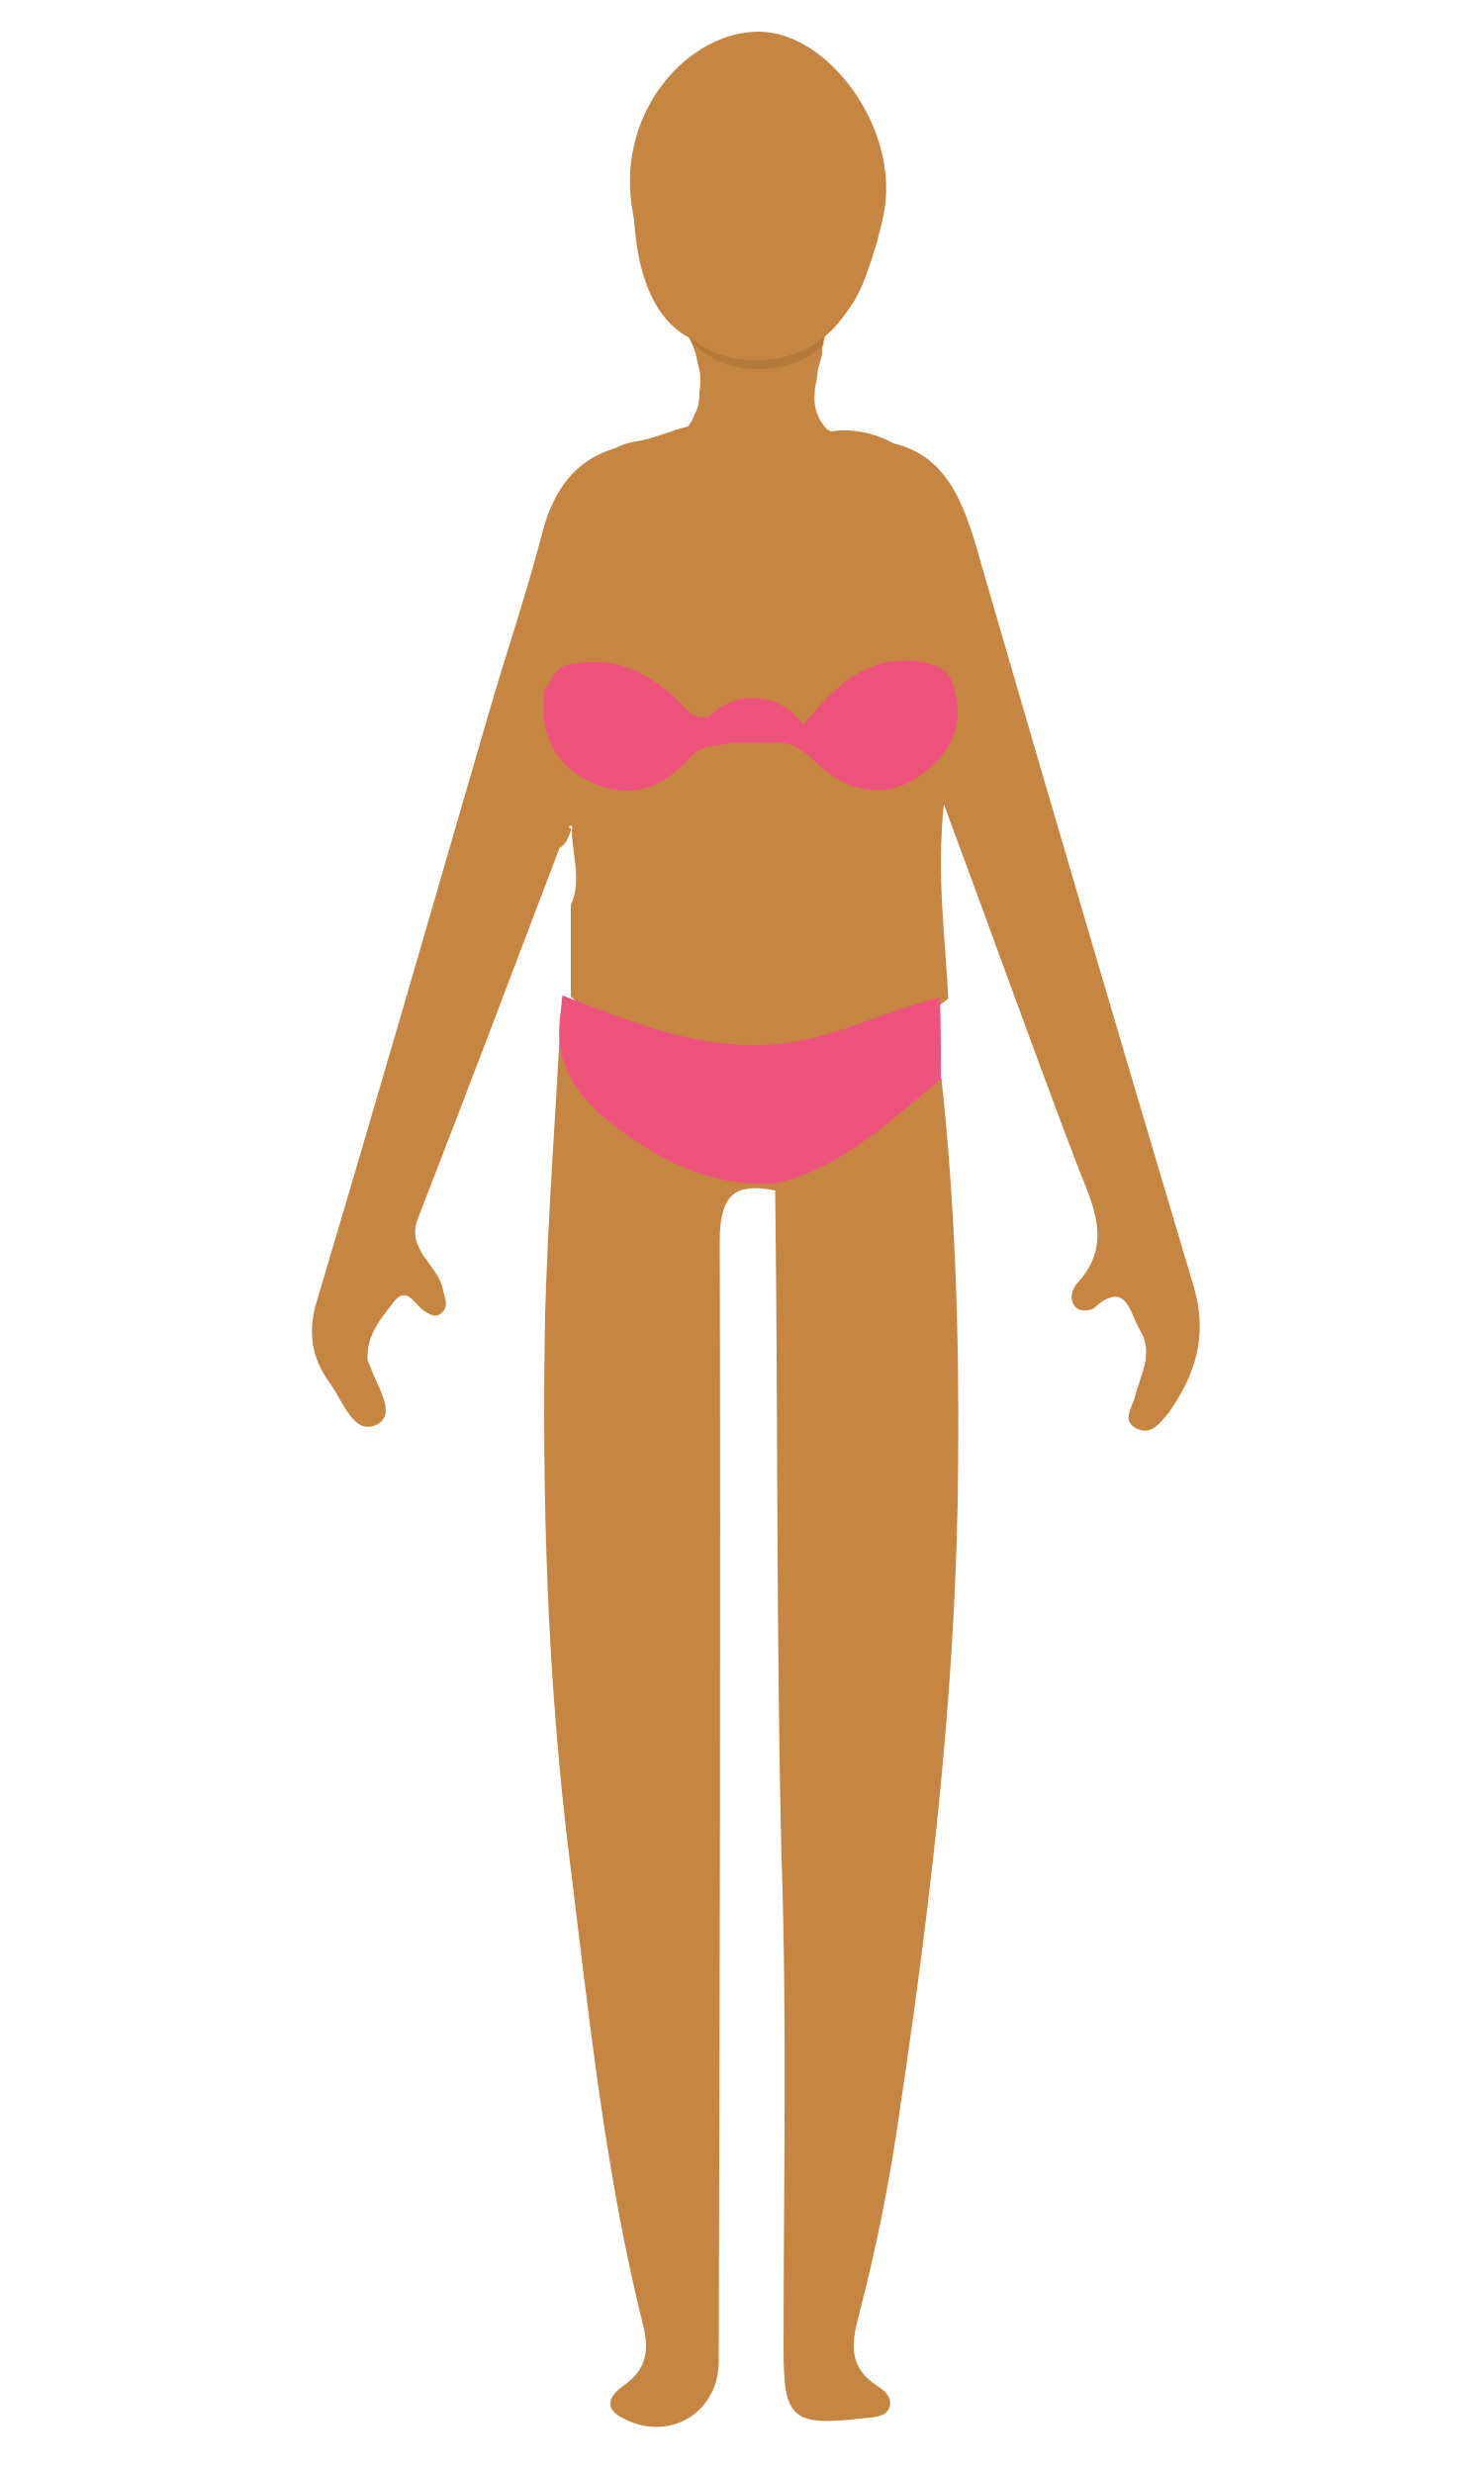
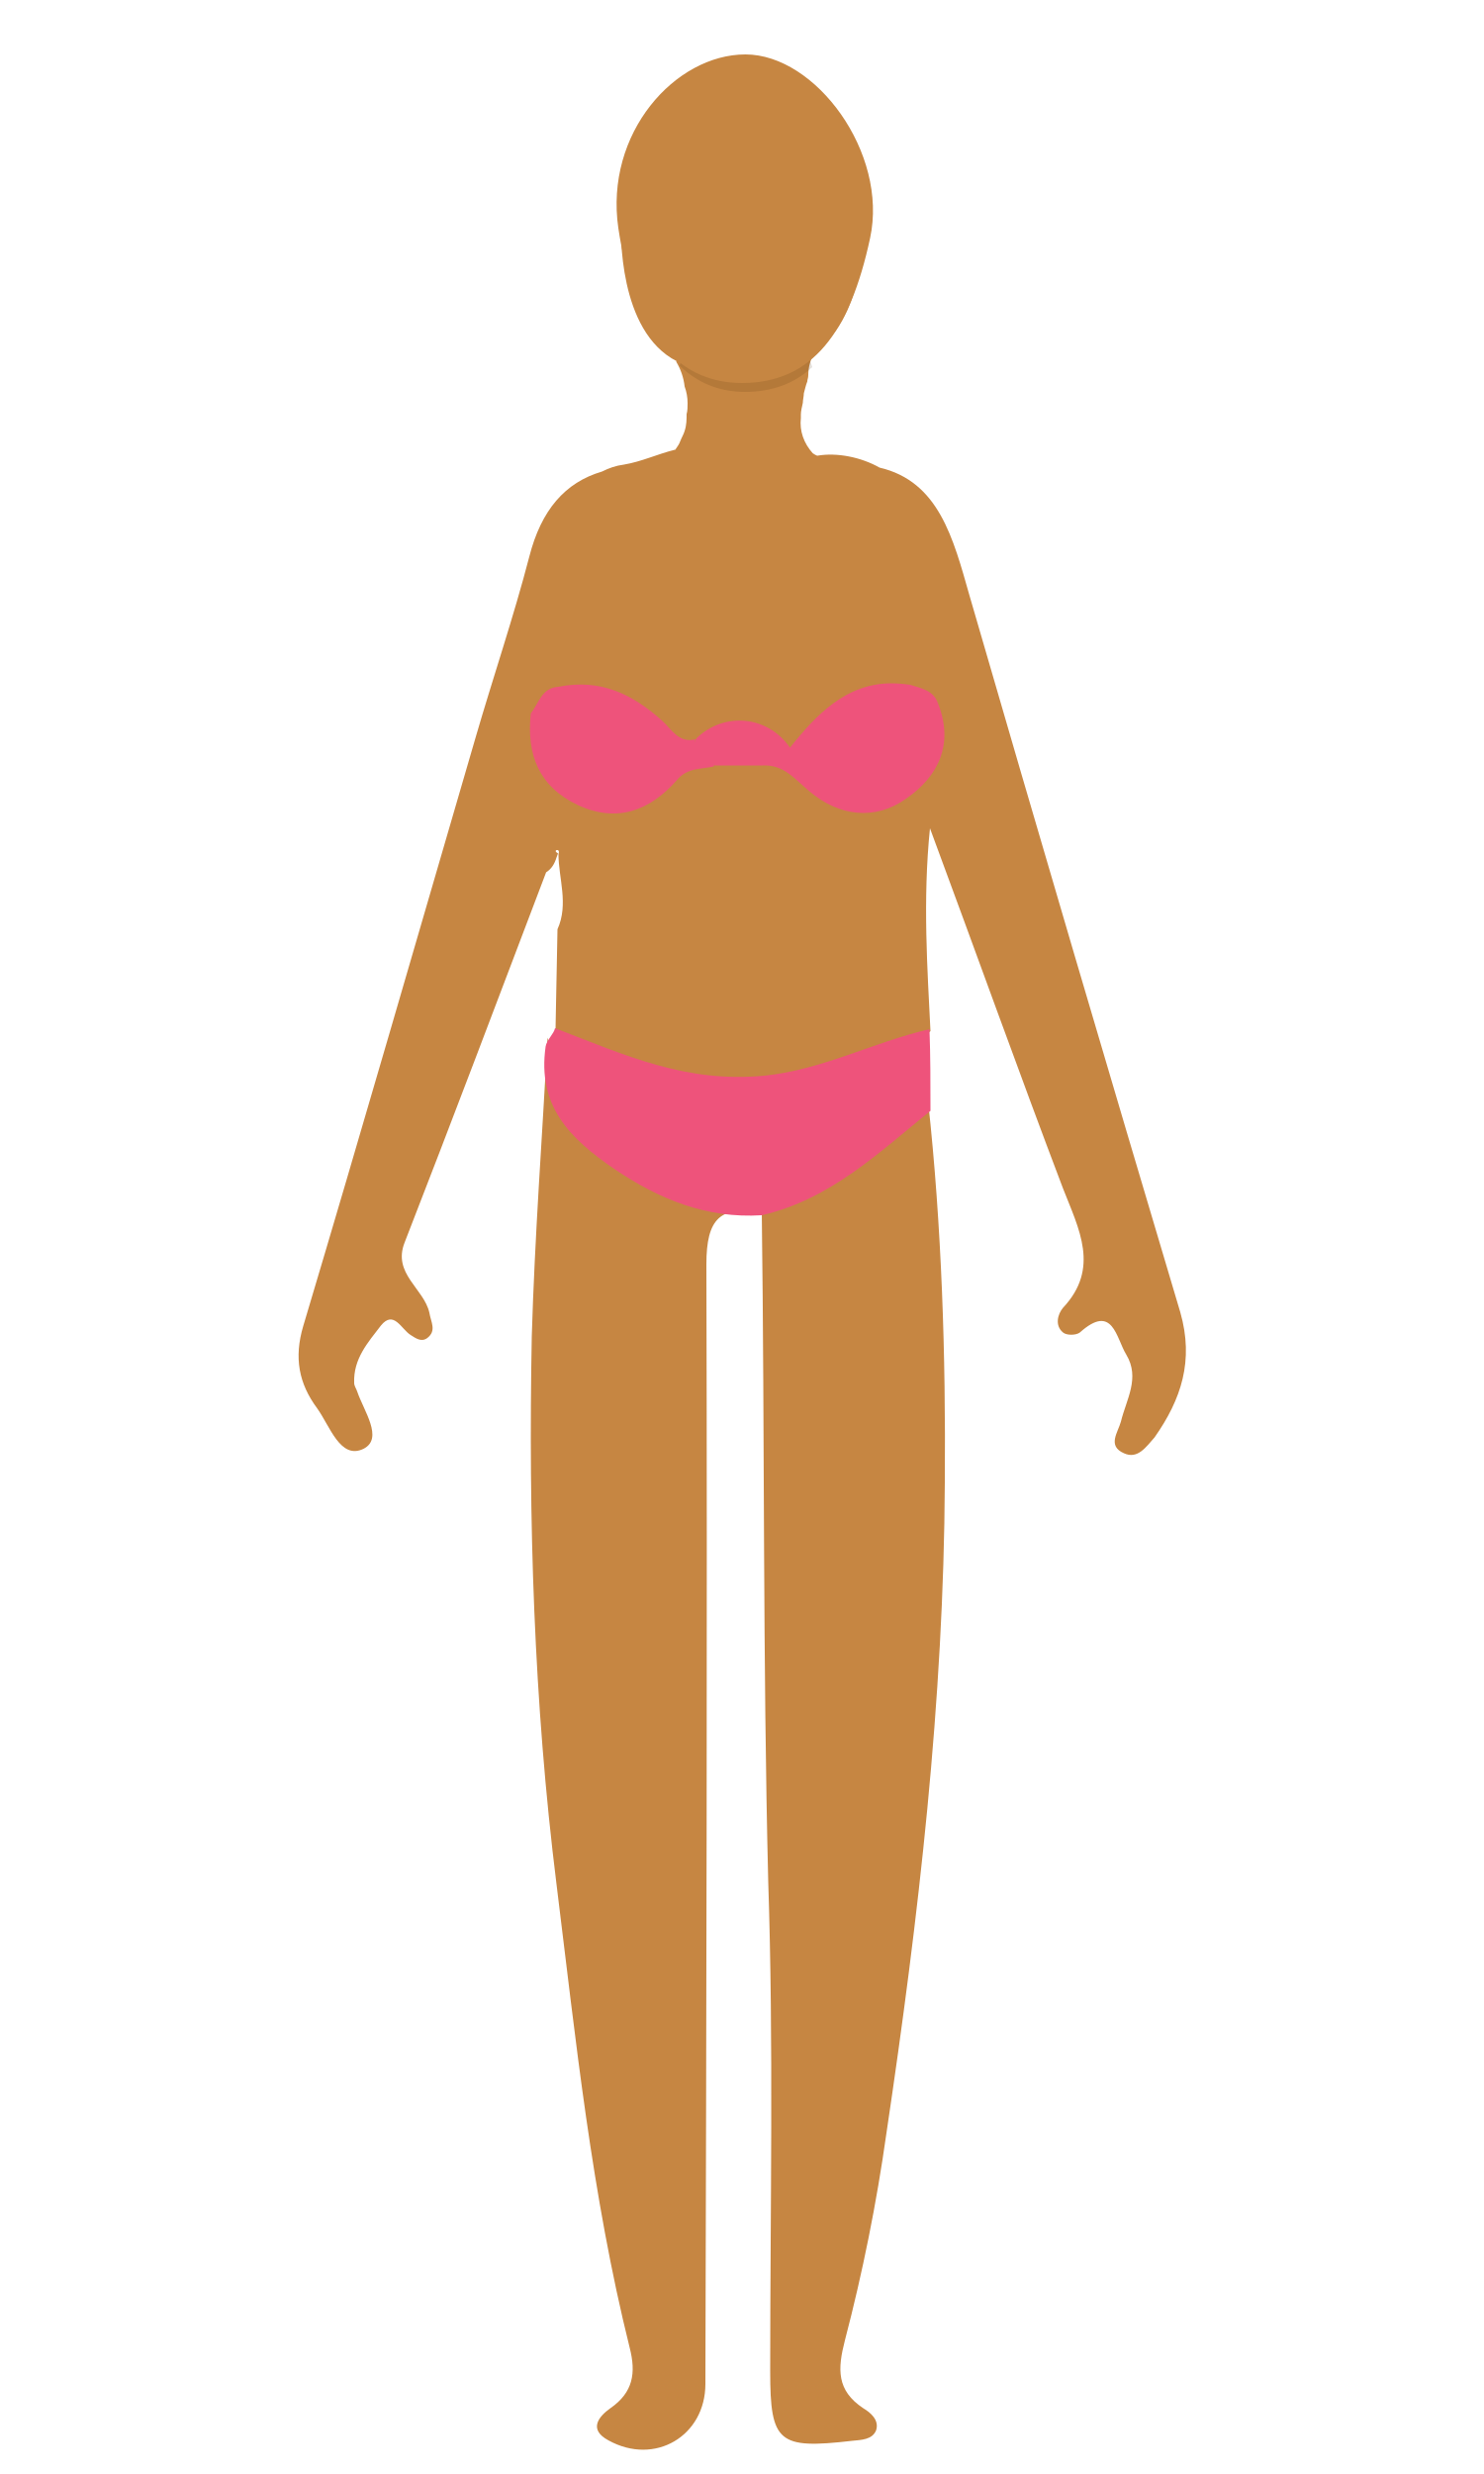
<svg xmlns="http://www.w3.org/2000/svg" version="1.1" id="Layer_1" x="0px" y="0px" viewBox="0 0 300 500" style="enable-background:new 0 0 300 500;" xml:space="preserve">
  <style type="text/css">
	.st0{fill:#C68642;}
	.st1{fill:#EE537B;}
	.st2{opacity:0.14;fill:#422200;}
</style>
-   <path id="path4" class="st0" d="M152.8,9.4c0,0-6.2-0.2-11.4,2.4c-12.3,6.2-13.1,25.3-13.3,27.9c0,2.4-0.6,22.5,11.3,28.6  c0,0-0.1,0-0.1,0.1c0.9,1.5,1.5,3.2,1.7,5c0.4,1.1,0.6,2.2,0.6,3.4c0,0.7,0,1.5-0.2,2.2c0,1.1,0,2.2-0.4,3.4  c-0.2,0.7-0.6,1.3-0.9,2.1c-0.2,0.6-0.6,1.1-1,1.7c0,0-0.1,0-0.1,0c-3.6,0.9-6.7,2.4-10.3,3c-1.6,0.2-3,0.7-4.4,1.4  c-7.5,2.2-12.3,7.8-14.7,17.2c-3.2,12.3-7.3,24.3-10.9,36.7C87.2,184,75.8,223.6,64,263.1c-1.9,6.4-0.9,11.6,2.8,16.6  c2.6,3.6,4.7,10.5,9.4,8.2c4.1-2.1,0-7.7-1.3-11.6c-0.2-0.6-0.6-1.1-0.6-1.7c-0.2-4.9,2.8-8.2,5.4-11.6c2.6-3.2,4.1,0.7,6,1.9  c1.1,0.7,2.2,1.5,3.4,0.6c1.9-1.5,0.7-3.2,0.4-5.1c-1.1-4.9-7.5-7.9-5-14.2c9.7-24.9,19.1-49.8,28.6-74.8c1.1-0.7,1.7-1.7,2.1-3  c0.2-0.6,0.4-0.9,0.2-0.9c-1.1-0.6,0.7-1.1,0.2,0.2c0,4.9,2.1,10.1-0.2,15.2v18.5c17,16.5,57.4,15.9,76.3,0.4  c-0.6-12.3-2.4-24.7-0.9-39.3c9.5,25.6,18,49.4,26.9,72.8c3.2,8.2,7.5,16.1,0,24.1c-1.1,1.3-1.7,3.6,0,5c0.7,0.6,2.6,0.6,3.4,0  c6.7-6,7.3,1.1,9.4,4.5c2.8,4.7,0,9-1.1,13.5c-0.6,2.2-2.8,4.9,0.6,6.4c2.8,1.3,4.5-1.3,6.2-3.2c5.4-7.7,8-15.5,5.2-25.3  c-14.4-48.3-28.6-96.5-42.6-144.8c-3.3-11.6-6.2-23.1-18.2-25.9c-3.7-2.1-8.6-3.1-12.6-2.4c-0.3-0.1-0.6-0.3-0.9-0.5  c-1.8-2-2.7-4.5-2.4-7.1v-0.2v-0.2c0-0.7,0.2-1.5,0.4-2.4c0-0.6,0.2-1.3,0.2-1.9c0.2-0.7,0.4-1.7,0.7-2.4c0-0.4,0.2-0.7,0.2-1.3  c0-1.5,0.4-3,1.1-4.3c-0.2,0-0.4,0.1-0.6,0.1c11-6.7,10.7-24.9,10.5-26.9c-0.4-10.5-5.1-24.1-15-28.6C157.7,9.6,152.8,9.4,152.8,9.4  z M113.4,205.1c-1.1,20.2-2.6,40.2-3.2,60.4c-0.7,37,0.4,73.9,5,110.7c3.9,31.4,7.1,62.8,14.8,93.7c1.3,5.1,0.7,9-3.9,12.2  c-2.4,1.7-4.5,4.3-0.4,6.5c9.4,5.2,19.6-0.9,19.6-11.4c0.2-75.6,0.4-150.9,0.2-226.3c0-9.2,2.8-12,11.2-10.3  c0.6,45.3,0.2,90.3,1.3,135c1.1,33.1,0.4,66,0.4,99.1c0,14.4,1.7,15.7,16.5,14c1.9-0.2,4.1-0.2,4.9-2.1c0.7-2.1-1.1-3.6-2.6-4.5  c-5.4-3.6-5.2-7.9-3.7-13.7c3.6-13.8,6.4-27.7,8.4-41.9c6.5-43.6,11.6-87.4,11.8-131.5c0.2-25.8-0.6-51.6-3.4-77.2  c-12.2,5-21.7,14.4-33.2,21c-0.1-0.3-0.2-0.5-0.5-0.8c-5.2-3.2-11.4-1.5-17-4.1C126.5,228.1,117.1,219.3,113.4,205.1z" />
-   <path id="path10" class="st1" d="M182.7,133.5c-8.9,0.1-14.9,6.2-20.3,13c-4.5-6.5-13.3-7.3-18.9-1.9c-0.2,0.3-0.3,0.6-0.4,0.9  c0-0.2,0.1-0.4,0.2-0.7c-3.4,0.9-4.9-2.1-6.7-3.7c-6-5.4-12.5-8.6-21-6.9c-3.4,0.2-3.9,3.2-5.6,5.4c-0.9,8.4,1.7,14.8,9.5,18.5  c8,3.7,14.6,1.1,20-5c2.1-2.6,4.9-2.2,7.5-2.8c0-0.1,0-0.2,0.1-0.3c0,0,0.1,0.1,0.1,0.1h9.7c4.3-0.2,6.5,2.8,9.4,5.2  c6,5.1,13.3,6,19.6,1.5c6.5-4.5,9.7-11,6.4-19.3c-0.9-2.6-3.4-3-5.6-3.7C185.3,133.6,184,133.5,182.7,133.5L182.7,133.5z   M113.7,201.2c-0.2,1.1-0.2,2.4-0.4,3.7c-1.7,12,5.2,18.7,14,24.9c9,6.2,18.3,10.1,29.4,9.4c13.7-3.2,23.2-12.7,33.5-21.1  c0-5.6,0-11-0.2-16.5c-11,2.6-21.1,8.2-32.7,9.4C141.6,212.4,127.8,206.6,113.7,201.2L113.7,201.2z" />
-   <path class="st2" d="M140,69.3c3.5,3.4,7.9,5.3,13.2,5.3c5.5,0,10-1.7,13.6-5c-0.1-0.3-0.2-0.7-0.3-0.9c-0.1-0.4-0.2-0.9-0.2-1.4  l-25.4-0.2C140.6,67.9,140.3,68.6,140,69.3z" />
-   <path class="st0" d="M178.6,43.5c-4.1,19.1-11.7,29.3-25.9,29.3c-14.2,0-22.1-11.9-25-31.3c-2.8-19.2,11.5-35.1,25.7-35.1  C167.5,6.4,182.2,26.3,178.6,43.5z" />
+   <path id="path4" class="st0" d="M150.2,14.1c0,0-6.2-0.2-11.4,2.4c-12.3,6.2-13.1,25.3-13.3,27.9c0,2.4-0.6,22.5,11.3,28.6  c0,0-0.1,0-0.1,0.1c0.9,1.5,1.5,3.2,1.7,5c0.4,1.1,0.6,2.2,0.6,3.4c0,0.7,0,1.5-0.2,2.2c0,1.1,0,2.2-0.4,3.4  c-0.2,0.7-0.6,1.3-0.9,2.1c-0.2,0.6-0.6,1.1-1,1.7c0,0-0.1,0-0.1,0c-3.6,0.9-6.7,2.4-10.3,3c-1.6,0.2-3,0.7-4.4,1.4  c-7.5,2.2-12.3,7.8-14.7,17.2c-3.2,12.3-7.3,24.3-10.9,36.7c-11.6,39.7-23,79.3-34.8,118.8c-1.9,6.4-0.9,11.6,2.8,16.6  c2.6,3.6,4.7,10.5,9.4,8.2c4.1-2.1,0-7.7-1.3-11.6c-0.2-0.6-0.6-1.1-0.6-1.7c-0.2-4.9,2.8-8.2,5.4-11.6c2.6-3.2,4.1,0.7,6,1.9  c1.1,0.7,2.2,1.5,3.4,0.6c1.9-1.5,0.7-3.2,0.4-5.1c-1.1-4.9-7.5-7.9-5-14.2c9.7-24.9,19.1-49.8,28.6-74.8c1.1-0.7,1.7-1.7,2.1-3  c0.2-0.6,0.4-0.9,0.2-0.9c-1.1-0.6,0.7-1.1,0.2,0.2c0,4.9,2.1,10.1-0.2,15.2l-0.4,20.4c17,16.5,56.9,15.7,75.8,0.2  c-0.6-12.3-1.6-26.4-0.1-41c9.5,25.6,18,49.4,26.9,72.8c3.2,8.2,7.5,16.1,0,24.1c-1.1,1.3-1.7,3.6,0,5c0.7,0.6,2.6,0.6,3.4,0  c6.7-6,7.3,1.1,9.4,4.5c2.8,4.7,0,9-1.1,13.5c-0.6,2.2-2.8,4.9,0.6,6.4c2.8,1.3,4.5-1.3,6.2-3.2c5.4-7.7,8-15.5,5.2-25.3  c-14.4-48.3-28.6-96.5-42.6-144.8c-3.3-11.6-6.2-23.1-18.2-25.9c-3.7-2.1-8.6-3.1-12.6-2.4c-0.3-0.1-0.6-0.3-0.9-0.5  c-1.8-2-2.7-4.5-2.4-7.1V84v-0.2c0-0.7,0.2-1.5,0.4-2.4c0-0.6,0.2-1.3,0.2-1.9c0.2-0.7,0.4-1.7,0.7-2.4c0-0.4,0.2-0.7,0.2-1.3  c0-1.5,0.4-3,1.1-4.3c-0.2,0-0.4,0.1-0.6,0.1c11-6.7,10.7-24.9,10.5-26.9c-0.4-10.5-5.1-24.1-15-28.6  C155,14.2,150.2,14.1,150.2,14.1z M110.7,209.7c-1.1,20.2-2.6,40.2-3.2,60.4c-0.7,37,0.4,73.9,5,110.7c3.9,31.4,7.1,62.8,14.8,93.7  c1.3,5.1,0.7,9-3.9,12.2c-2.4,1.7-4.5,4.3-0.4,6.5c9.4,5.2,19.6-0.9,19.6-11.4c0.2-75.6,0.4-150.9,0.2-226.3c0-9.2,2.8-12,11.2-10.3  c0.6,45.3,0.2,90.3,1.3,135c1.1,33.1,0.4,66,0.4,99.1c0,14.4,1.7,15.7,16.5,14c1.9-0.2,4.1-0.2,4.9-2.1c0.7-2.1-1.1-3.6-2.6-4.5  c-5.4-3.6-5.2-7.9-3.7-13.7c3.6-13.8,6.4-27.7,8.4-41.9c6.5-43.6,11.6-87.4,11.8-131.5c0.2-25.8-0.6-51.6-3.4-77.2  c-12.2,5-21.7,14.4-33.2,21c-0.1-0.3-0.2-0.5-0.5-0.8c-5.2-3.2-11.4-1.5-17-4.1C123.8,232.7,114.5,223.9,110.7,209.7z" />
+   <path class="st1" d="M180,138.1c-8.9,0.1-14.9,6.2-20.3,13c-4.5-6.5-13.3-7.3-18.9-1.9c-0.2,0.3-0.3,0.6-0.4,0.9  c0-0.2,0.1-0.4,0.2-0.7c-3.4,0.9-4.9-2.1-6.7-3.7c-6-5.4-12.5-8.6-21-6.9c-3.4,0.2-3.9,3.2-5.6,5.4c-0.9,8.4,1.7,14.8,9.5,18.5  c8,3.7,14.6,1.1,20-5c2.1-2.6,4.9-2.2,7.5-2.8c0-0.1,0-0.2,0.1-0.3c0,0,0.1,0.1,0.1,0.1h9.7c4.3-0.2,6.5,2.8,9.4,5.2  c6,5.1,13.3,6,19.6,1.5c6.5-4.5,9.7-11,6.4-19.3c-0.9-2.6-3.4-3-5.6-3.7C182.6,138.2,181.3,138.1,180,138.1L180,138.1z" />
+   <path class="st1" d="M112.2,207.8c-0.2,1.1-1.7,2.4-1.9,3.7c-1.7,12,4.8,18.5,13.8,24.7c9.2,6.2,18.7,10.1,29.9,9.4  c13.9-3.2,23.7-12.7,34.1-21.1c0-5.6,0-11-0.2-16.5c-11.3,2.6-21.6,8.2-33.4,9.4C138.6,218.9,126.5,213.3,112.2,207.8L112.2,207.8z" />
+   <g>
+     <path class="st2" d="M137.4,73.9c3.5,3.4,7.9,5.3,13.2,5.3c5.5,0,10-1.7,13.6-5c-0.1-0.3-0.2-0.7-0.3-0.9c-0.1-0.4-0.2-0.9-0.2-1.4   l-25.4-0.2C137.9,72.5,137.6,73.2,137.4,73.9z" />
+     <g>
+       <path class="st0" d="M175.9,48.1c-4.1,19.1-11.7,29.3-25.9,29.3c-14.2,0-22.1-11.9-25-31.3C122.2,26.9,136.5,11,150.7,11    C164.9,11,179.6,30.9,175.9,48.1z" />
+     </g>
+   </g>
</svg>
